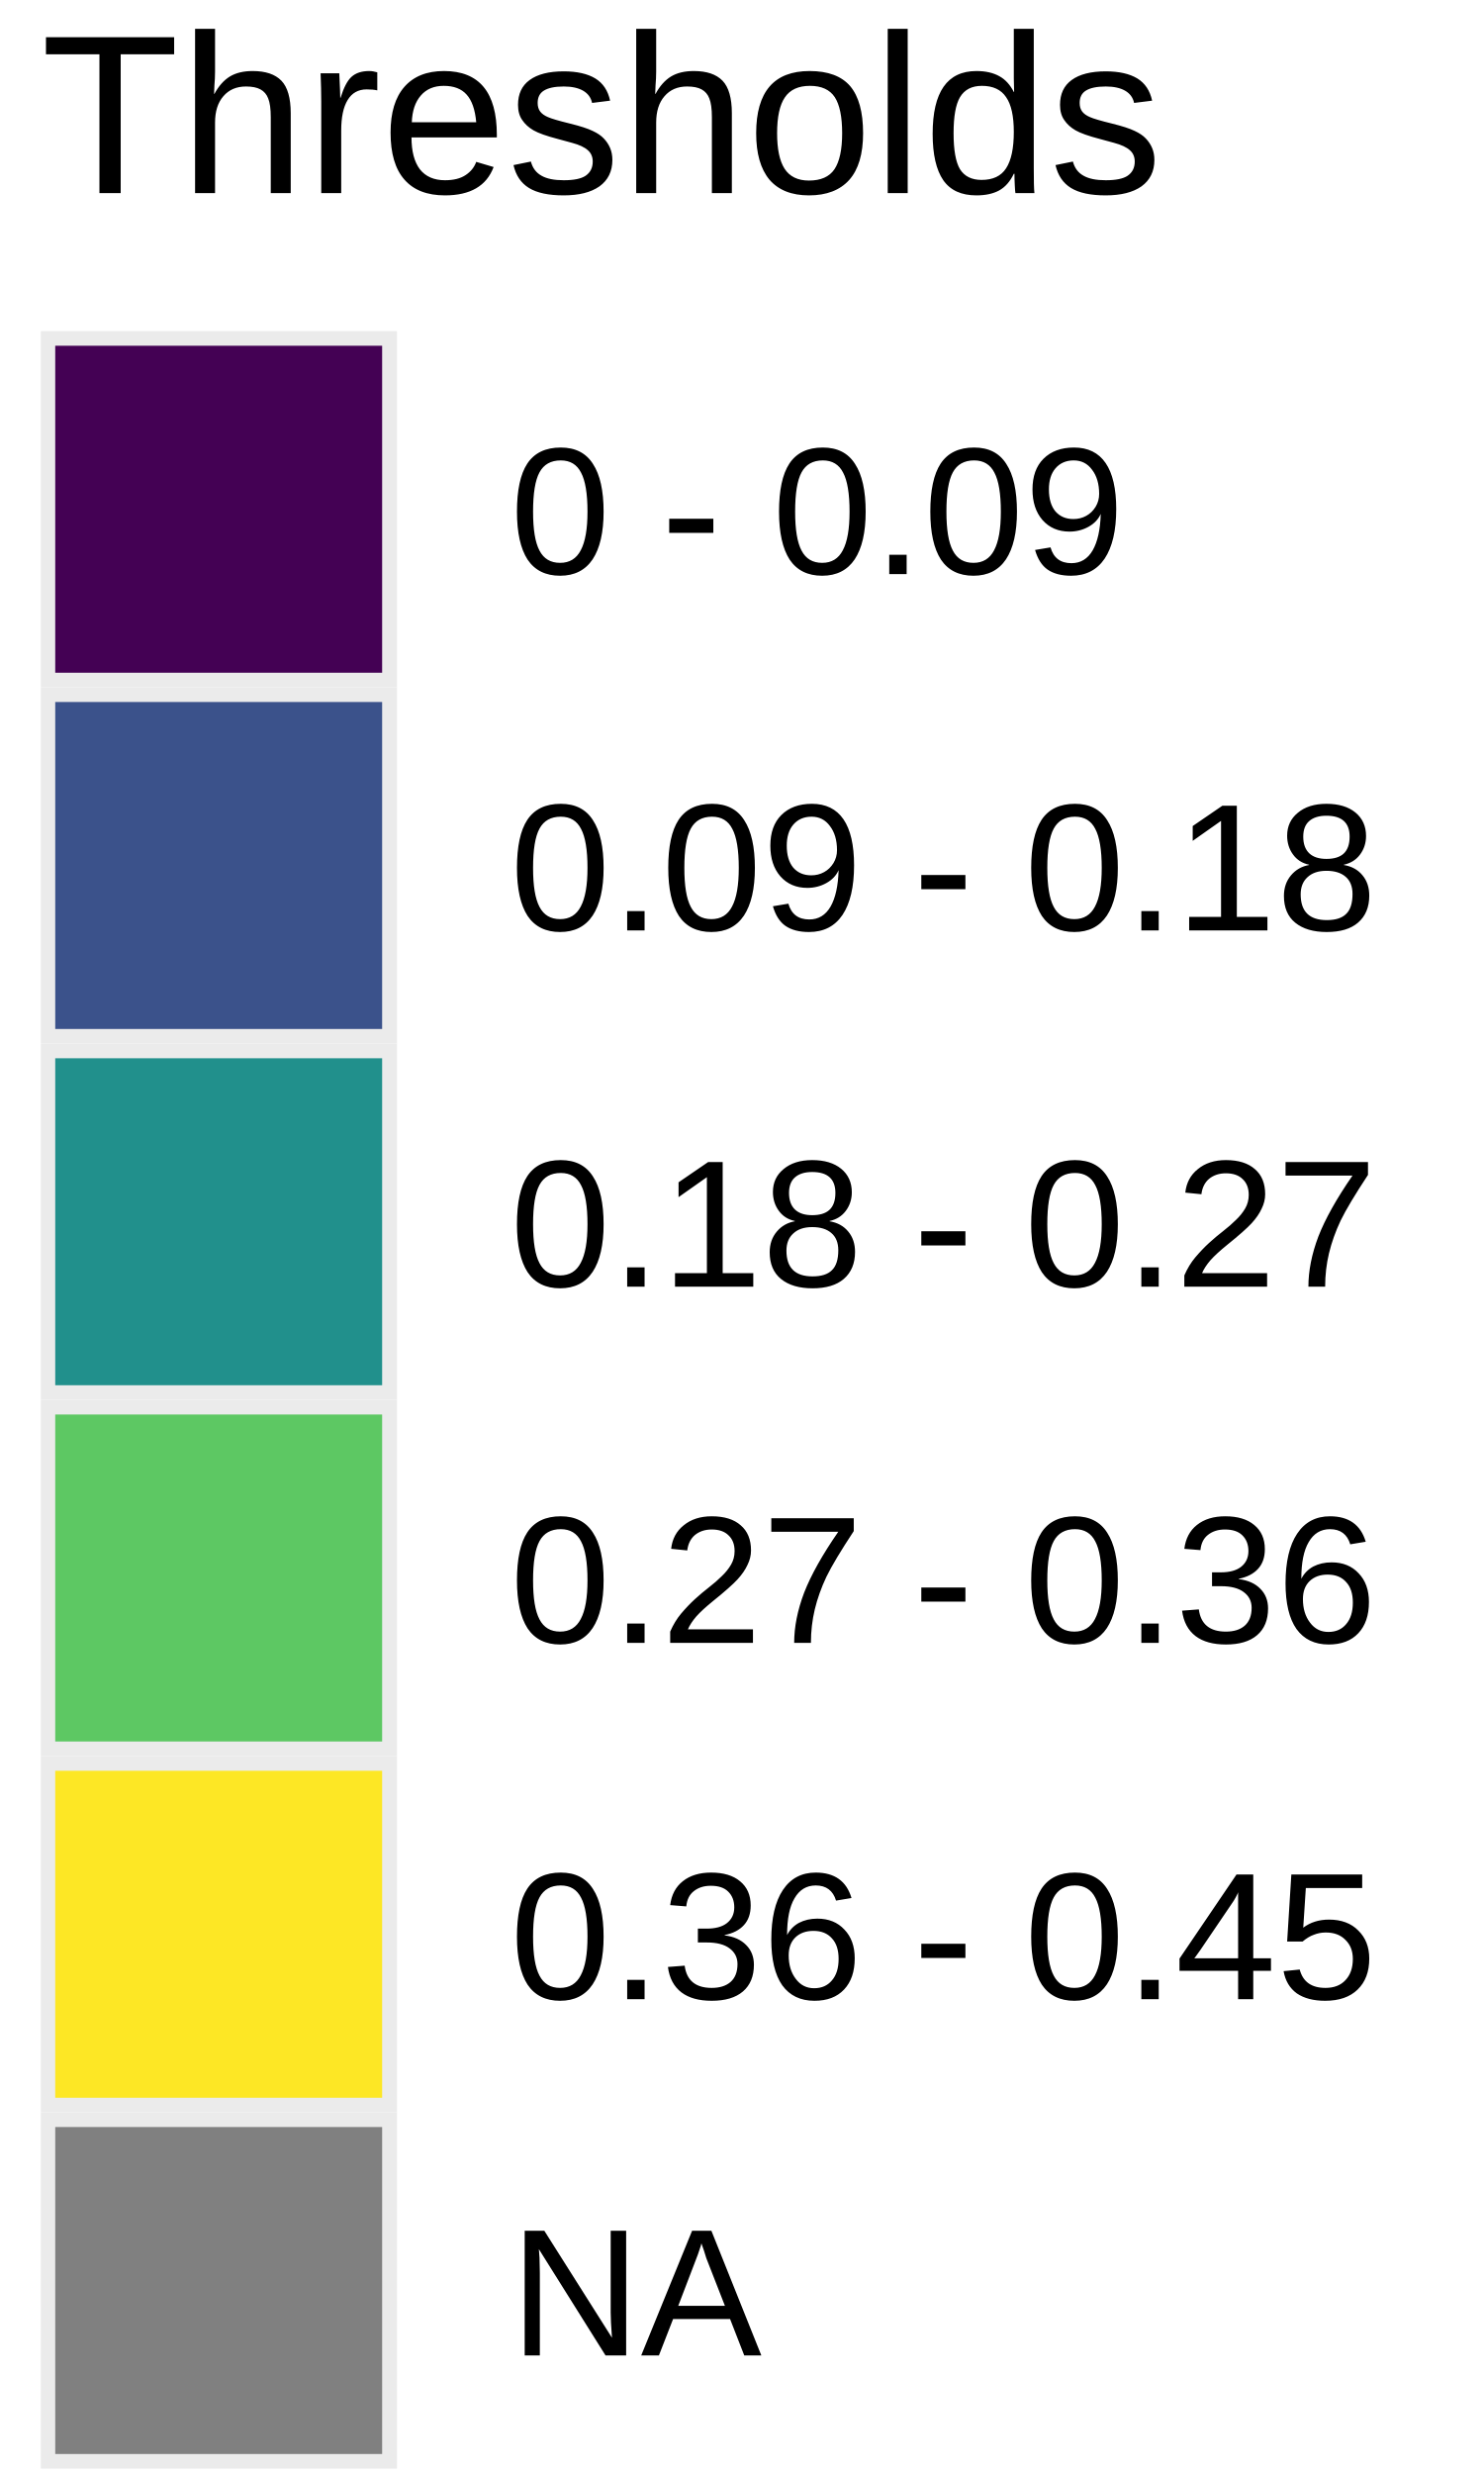
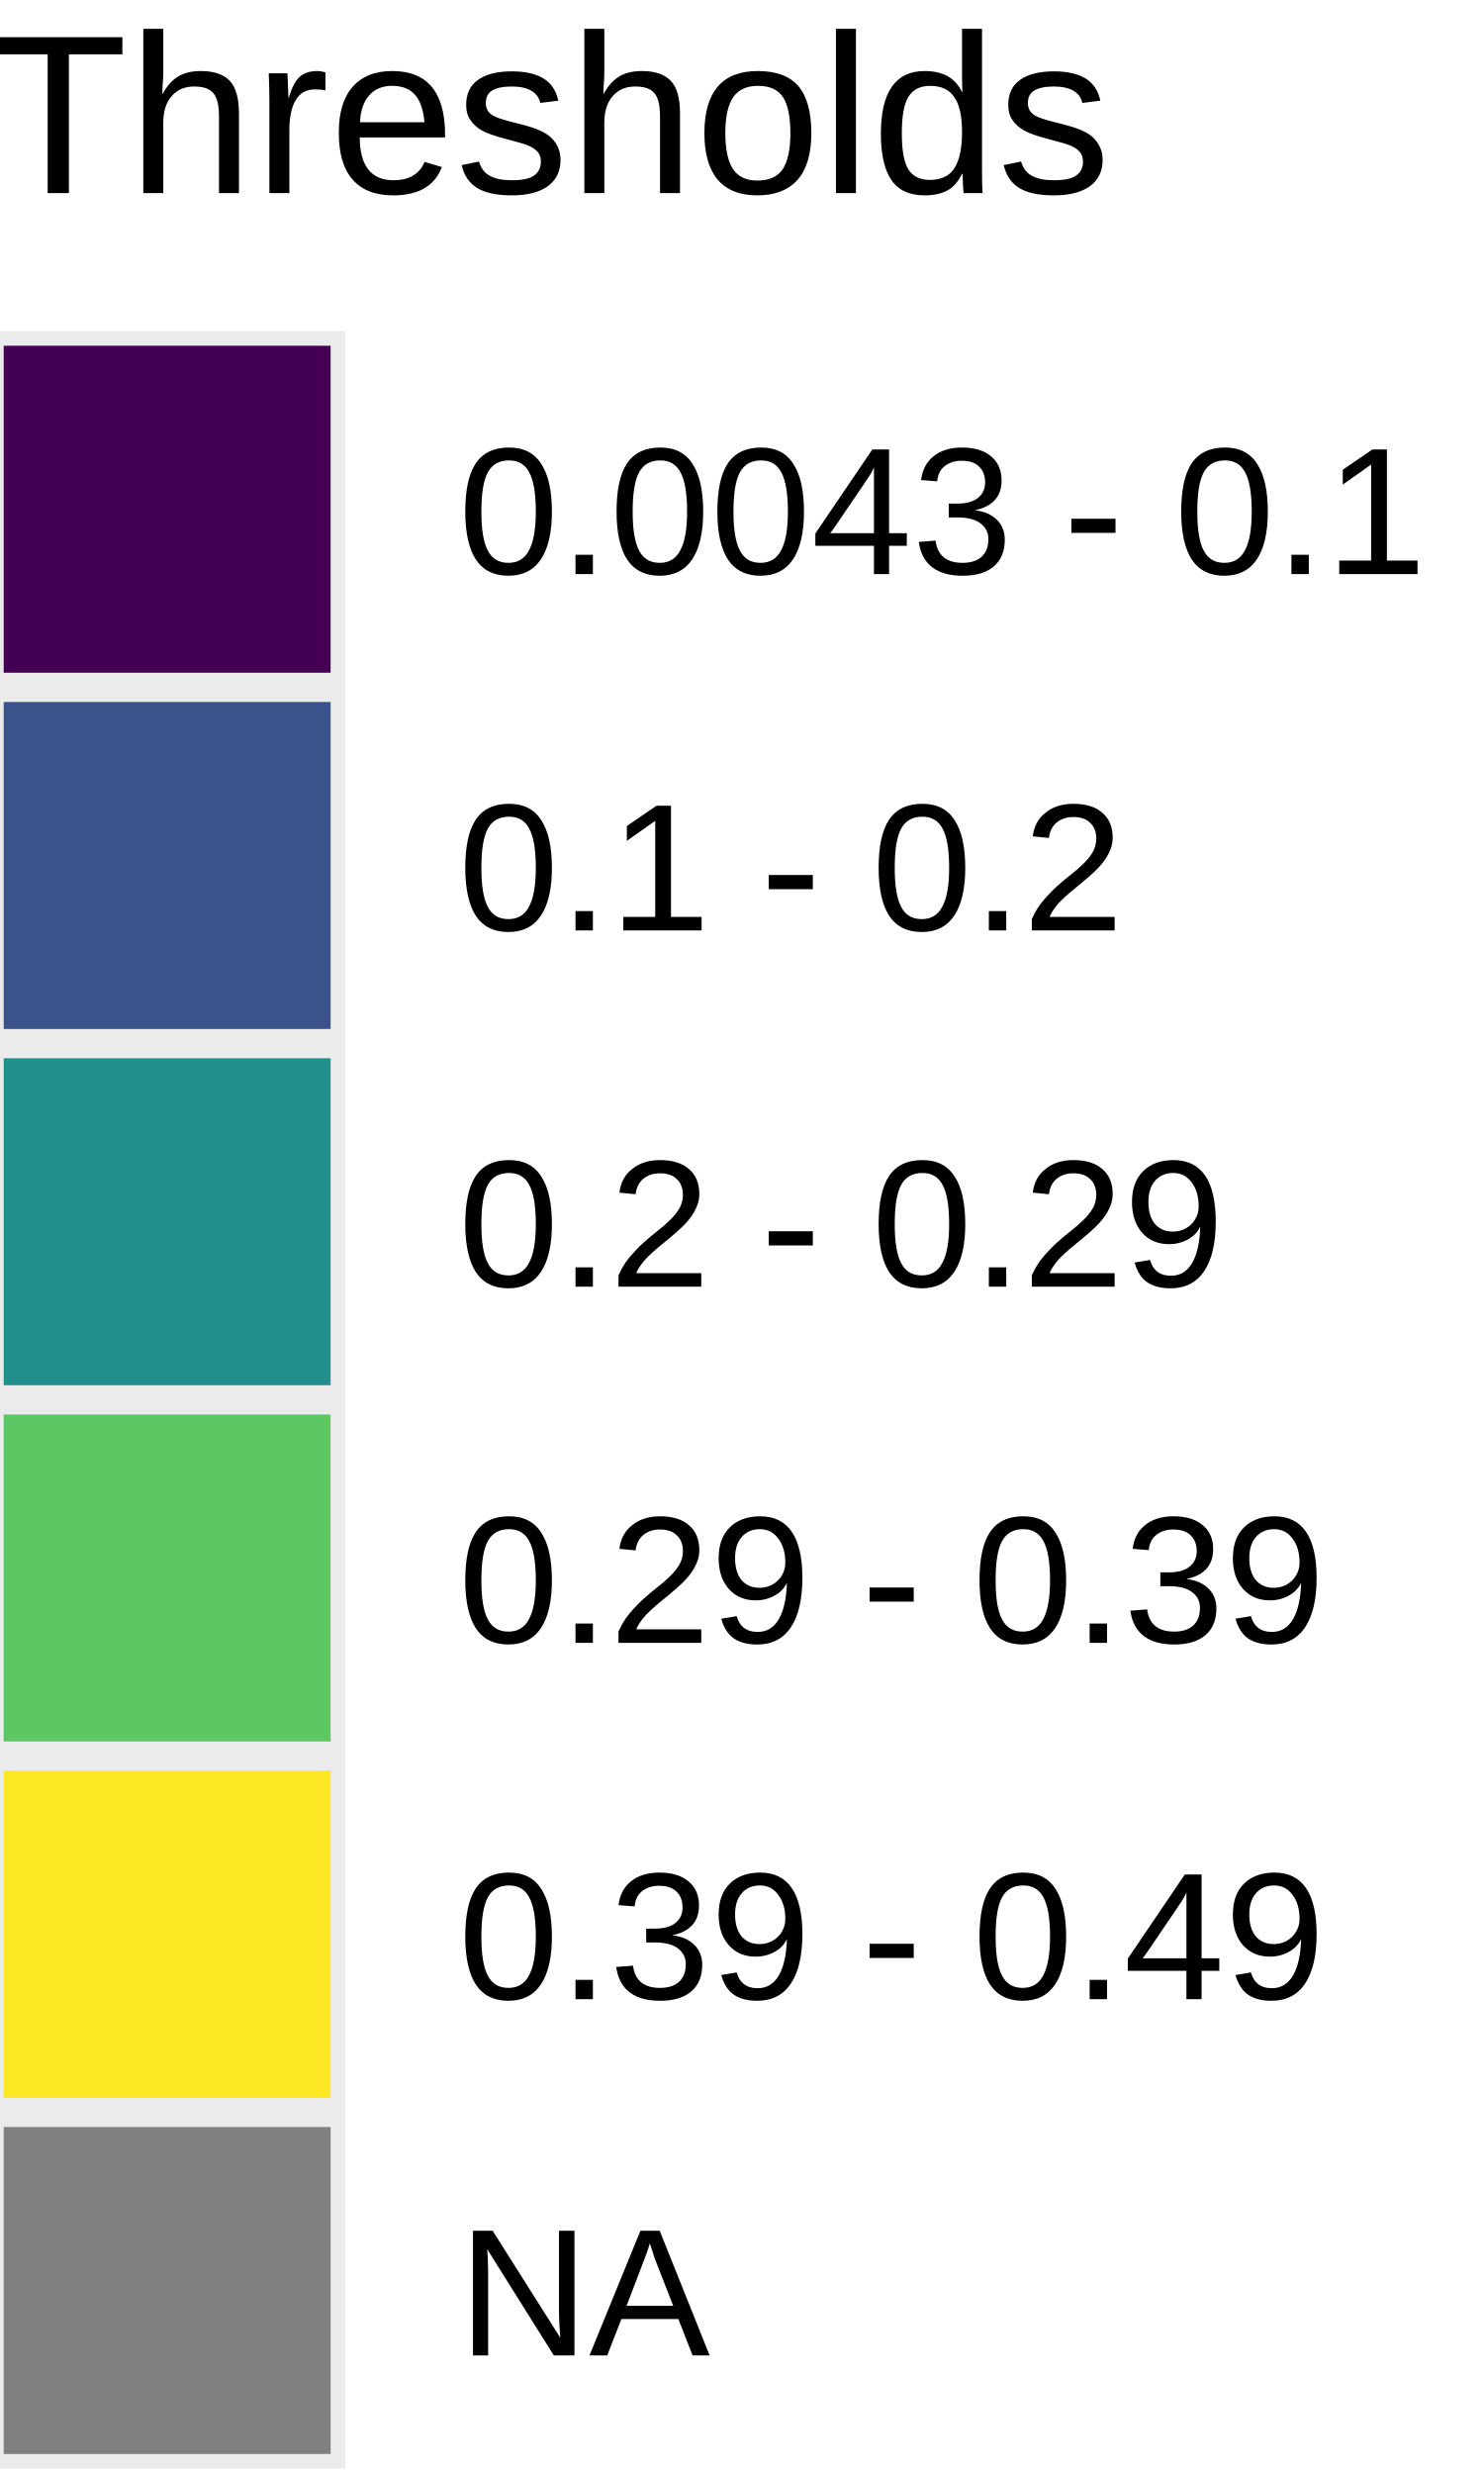
<svg xmlns="http://www.w3.org/2000/svg" class="svglite" width="72.00pt" height="120.00pt" viewBox="0 0 72.00 120.00">
  <defs>
    <style type="text/css">
    .svglite line, .svglite polyline, .svglite polygon, .svglite path, .svglite rect, .svglite circle {
      fill: none;
      stroke: #000000;
      stroke-linecap: round;
      stroke-linejoin: round;
      stroke-miterlimit: 10.00;
    }
    .svglite text {
      white-space: pre;
    }
  </style>
  </defs>
  <rect width="100%" height="100%" style="stroke: none; fill: #FFFFFF;" />
  <defs>
    <clipPath id="cpMC4wMHw3Mi4wMHwwLjAwfDEyMC4wMA==">
      <rect x="0.00" y="0.00" width="72.00" height="120.00" />
    </clipPath>
  </defs>
  <g clip-path="url(#cpMC4wMHw3Mi4wMHwwLjAwfDEyMC4wMA==)">
-     <rect x="-3.50" y="-5.22" width="79.01" height="130.44" style="stroke-width: 1.07; stroke: none; fill: #FFFFFF;" />
-     <text x="1.98" y="9.37" style="font-size: 11.00px; font-family: &quot;Arial&quot;;" textLength="54.42px" lengthAdjust="spacingAndGlyphs">Thresholds</text>
-     <rect x="1.98" y="16.06" width="17.28" height="17.28" style="stroke-width: 1.07; stroke: none; fill: #EBEBEB;" />
-     <rect x="2.68" y="16.77" width="15.86" height="15.86" style="stroke-width: 1.07; stroke: none; stroke-linecap: butt; stroke-linejoin: miter; fill: #440154;" />
-     <rect x="1.98" y="33.34" width="17.28" height="17.28" style="stroke-width: 1.07; stroke: none; fill: #EBEBEB;" />
-     <rect x="2.68" y="34.05" width="15.86" height="15.86" style="stroke-width: 1.07; stroke: none; stroke-linecap: butt; stroke-linejoin: miter; fill: #3B528B;" />
-     <rect x="1.98" y="50.62" width="17.28" height="17.28" style="stroke-width: 1.07; stroke: none; fill: #EBEBEB;" />
-     <rect x="2.68" y="51.33" width="15.86" height="15.86" style="stroke-width: 1.07; stroke: none; stroke-linecap: butt; stroke-linejoin: miter; fill: #21908C;" />
-     <rect x="1.98" y="67.90" width="17.28" height="17.28" style="stroke-width: 1.07; stroke: none; fill: #EBEBEB;" />
-     <rect x="2.68" y="68.61" width="15.86" height="15.86" style="stroke-width: 1.07; stroke: none; stroke-linecap: butt; stroke-linejoin: miter; fill: #5DC863;" />
-     <rect x="1.98" y="85.18" width="17.28" height="17.28" style="stroke-width: 1.07; stroke: none; fill: #EBEBEB;" />
-     <rect x="2.68" y="85.89" width="15.86" height="15.86" style="stroke-width: 1.07; stroke: none; stroke-linecap: butt; stroke-linejoin: miter; fill: #FDE725;" />
-     <rect x="1.98" y="102.46" width="17.28" height="17.28" style="stroke-width: 1.07; stroke: none; fill: #EBEBEB;" />
-     <rect x="2.68" y="103.17" width="15.86" height="15.86" style="stroke-width: 1.07; stroke: none; stroke-linecap: butt; stroke-linejoin: miter; fill: #808080;" />
-     <text x="24.74" y="27.85" style="font-size: 8.80px; font-family: &quot;Arial&quot;;" textLength="29.84px" lengthAdjust="spacingAndGlyphs">0 - 0.09</text>
-     <text x="24.74" y="45.13" style="font-size: 8.80px; font-family: &quot;Arial&quot;;" textLength="42.07px" lengthAdjust="spacingAndGlyphs">0.09 - 0.18</text>
-     <text x="24.74" y="62.41" style="font-size: 8.80px; font-family: &quot;Arial&quot;;" textLength="42.07px" lengthAdjust="spacingAndGlyphs">0.18 - 0.27</text>
-     <text x="24.74" y="79.69" style="font-size: 8.80px; font-family: &quot;Arial&quot;;" textLength="42.07px" lengthAdjust="spacingAndGlyphs">0.27 - 0.36</text>
-     <text x="24.74" y="96.97" style="font-size: 8.80px; font-family: &quot;Arial&quot;;" textLength="42.07px" lengthAdjust="spacingAndGlyphs">0.36 - 0.45</text>
-     <text x="24.74" y="114.25" style="font-size: 8.80px; font-family: &quot;Arial&quot;;" textLength="12.22px" lengthAdjust="spacingAndGlyphs">NA</text>
+     <rect x="-6.01" y="-5.22" width="84.01" height="130.44" style="stroke-width: 1.07; stroke: none; fill: #FFFFFF;" />
+     <text x="-0.53" y="9.37" style="font-size: 11.00px; font-family: &quot;Arial&quot;;" textLength="54.42px" lengthAdjust="spacingAndGlyphs">Thresholds</text>
+     <rect x="-0.53" y="16.06" width="17.28" height="17.28" style="stroke-width: 1.07; stroke: none; fill: #EBEBEB;" />
+     <rect x="0.18" y="16.77" width="15.86" height="15.86" style="stroke-width: 1.07; stroke: none; stroke-linecap: butt; stroke-linejoin: miter; fill: #440154;" />
+     <rect x="-0.53" y="33.34" width="17.28" height="17.28" style="stroke-width: 1.07; stroke: none; fill: #EBEBEB;" />
+     <rect x="0.18" y="34.05" width="15.86" height="15.86" style="stroke-width: 1.07; stroke: none; stroke-linecap: butt; stroke-linejoin: miter; fill: #3B528B;" />
+     <rect x="-0.53" y="50.62" width="17.28" height="17.28" style="stroke-width: 1.07; stroke: none; fill: #EBEBEB;" />
+     <rect x="0.18" y="51.33" width="15.86" height="15.86" style="stroke-width: 1.07; stroke: none; stroke-linecap: butt; stroke-linejoin: miter; fill: #21908C;" />
+     <rect x="-0.53" y="67.90" width="17.28" height="17.28" style="stroke-width: 1.07; stroke: none; fill: #EBEBEB;" />
+     <rect x="0.18" y="68.61" width="15.86" height="15.86" style="stroke-width: 1.07; stroke: none; stroke-linecap: butt; stroke-linejoin: miter; fill: #5DC863;" />
+     <rect x="-0.53" y="85.18" width="17.28" height="17.28" style="stroke-width: 1.07; stroke: none; fill: #EBEBEB;" />
+     <rect x="0.18" y="85.89" width="15.86" height="15.86" style="stroke-width: 1.07; stroke: none; stroke-linecap: butt; stroke-linejoin: miter; fill: #FDE725;" />
+     <rect x="-0.53" y="102.46" width="17.28" height="17.28" style="stroke-width: 1.07; stroke: none; fill: #EBEBEB;" />
+     <rect x="0.18" y="103.17" width="15.86" height="15.86" style="stroke-width: 1.07; stroke: none; stroke-linecap: butt; stroke-linejoin: miter; fill: #808080;" />
+     <text x="22.23" y="27.85" style="font-size: 8.80px; font-family: &quot;Arial&quot;;" textLength="46.97px" lengthAdjust="spacingAndGlyphs">0.0043 - 0.1</text>
+     <text x="22.23" y="45.13" style="font-size: 8.80px; font-family: &quot;Arial&quot;;" textLength="32.28px" lengthAdjust="spacingAndGlyphs">0.1 - 0.2</text>
+     <text x="22.23" y="62.41" style="font-size: 8.80px; font-family: &quot;Arial&quot;;" textLength="37.17px" lengthAdjust="spacingAndGlyphs">0.2 - 0.29</text>
+     <text x="22.23" y="79.69" style="font-size: 8.80px; font-family: &quot;Arial&quot;;" textLength="42.07px" lengthAdjust="spacingAndGlyphs">0.29 - 0.39</text>
+     <text x="22.23" y="96.97" style="font-size: 8.80px; font-family: &quot;Arial&quot;;" textLength="42.07px" lengthAdjust="spacingAndGlyphs">0.39 - 0.49</text>
+     <text x="22.23" y="114.25" style="font-size: 8.80px; font-family: &quot;Arial&quot;;" textLength="12.22px" lengthAdjust="spacingAndGlyphs">NA</text>
  </g>
</svg>
